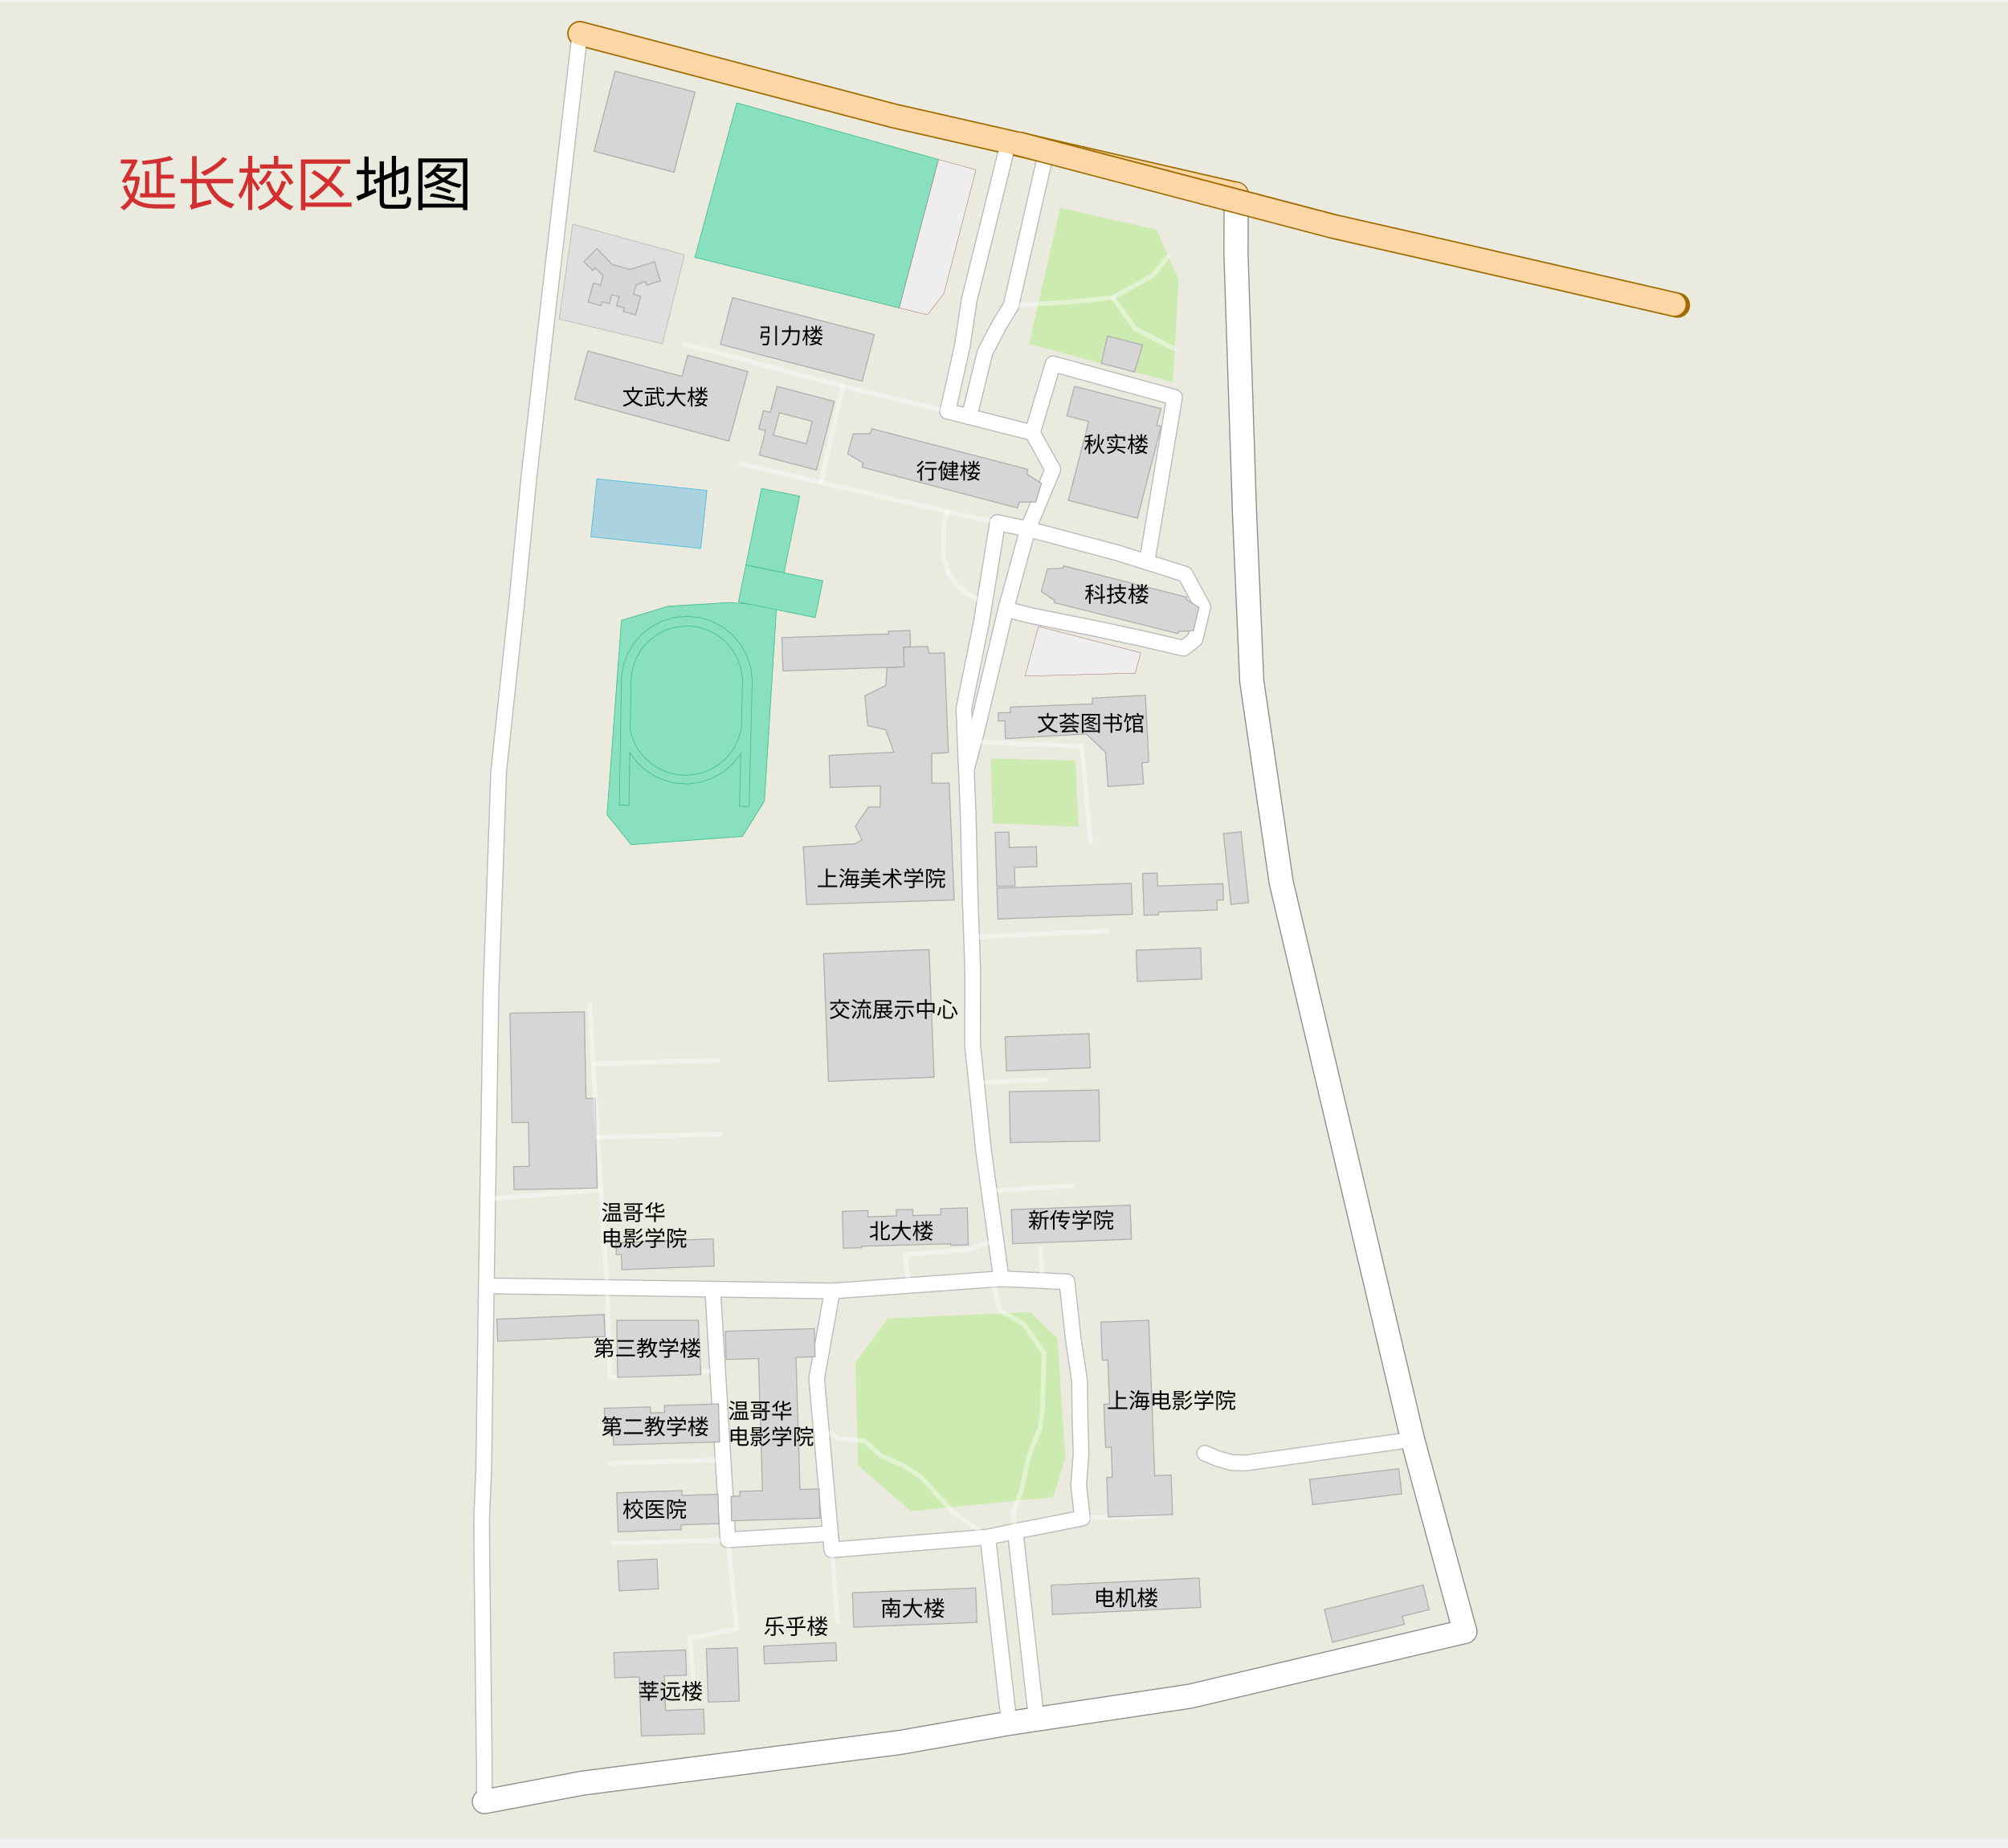
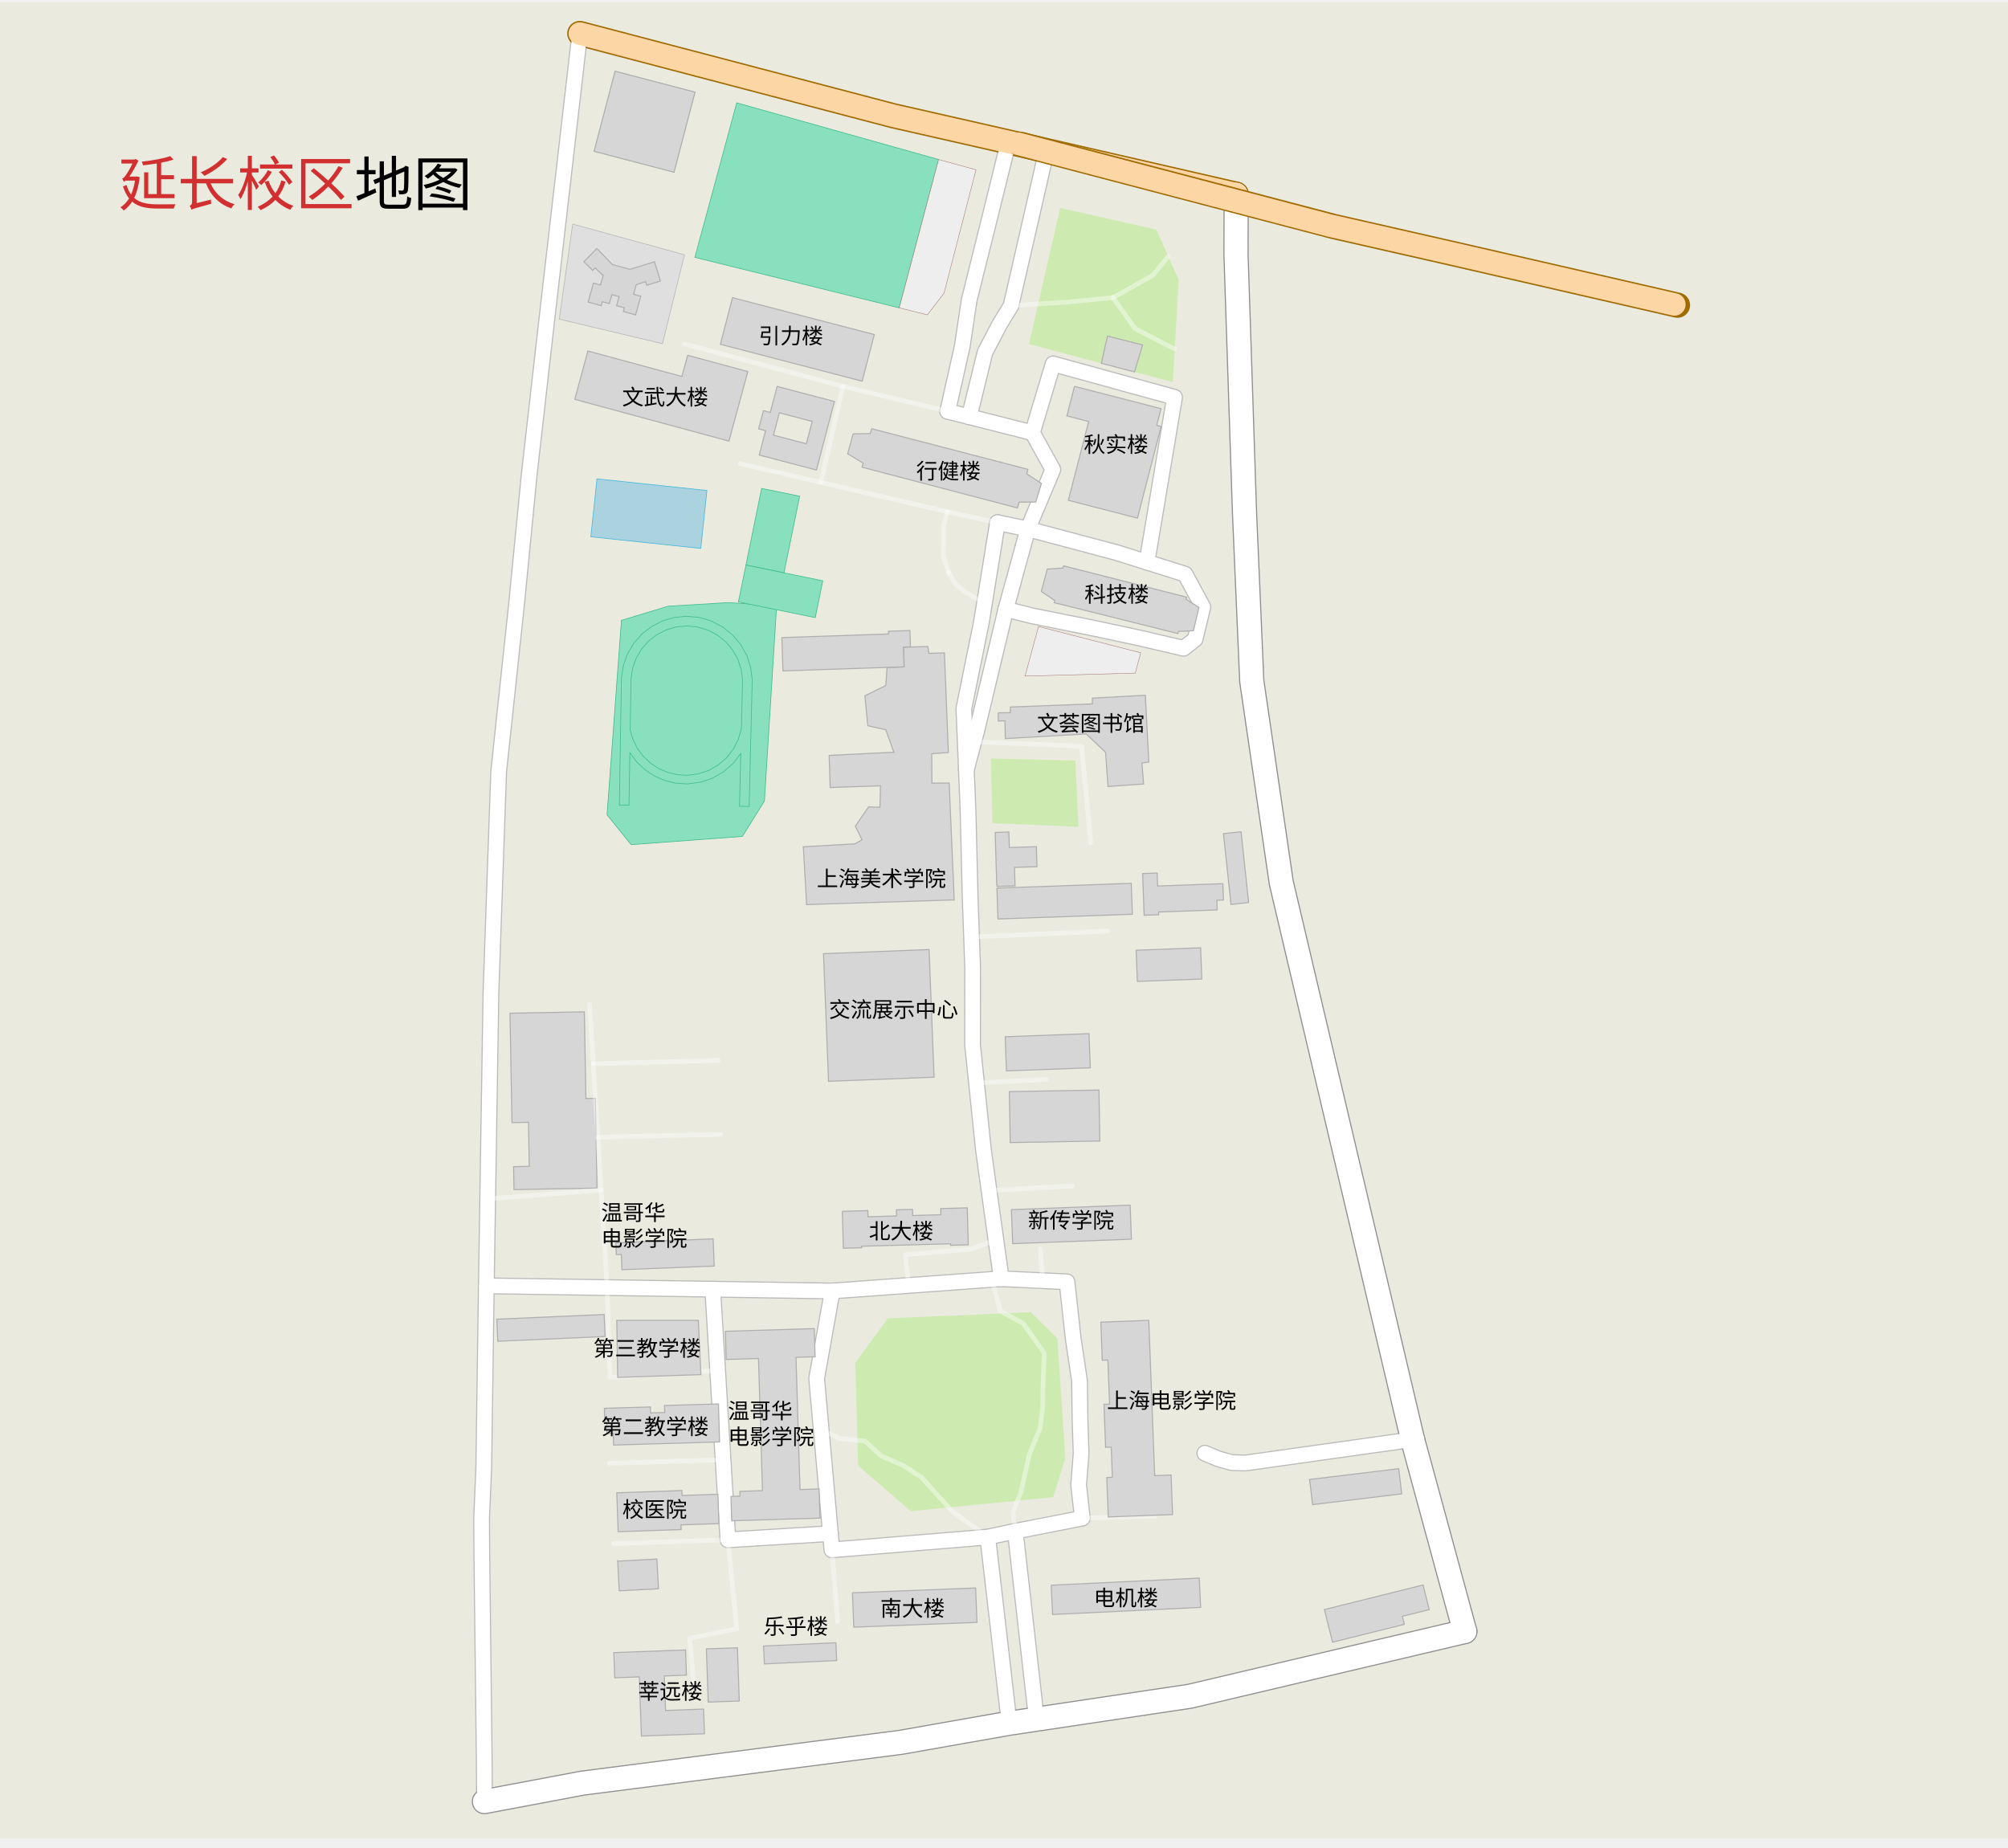
<svg xmlns="http://www.w3.org/2000/svg" id="Layer_1" data-name="Layer 1" viewBox="0 0 1430 1316">
  <defs>
    <style>
      .cls-1 {
        stroke: #8f8f8f;
      }

      .cls-1, .cls-2 {
        stroke-width: 18px;
      }

      .cls-1, .cls-2, .cls-3, .cls-4, .cls-5, .cls-6, .cls-7 {
        fill: none;
        stroke-linecap: round;
        stroke-linejoin: round;
      }

      .cls-8, .cls-9, .cls-10, .cls-11, .cls-12, .cls-13, .cls-14 {
        fill-rule: evenodd;
      }

      .cls-8, .cls-15 {
        fill: #d6d6d6;
        stroke: #afafaf;
        stroke-width: .75px;
      }

      .cls-2 {
        stroke: #a06b00;
      }

      .cls-9 {
        fill: #eee;
        stroke: #a07070;
      }

      .cls-9, .cls-13 {
        stroke-width: .3px;
      }

      .cls-16 {
-         font-family: SourceHanSansSC-Normal-GBpc-EUC-H, 'Source Han Sans SC';
+         font-family: SourceHanSansSC-Normal-GBpc-EUC-H, 'Source Han Sans SC', 'PingFang SC', 'Hiragino Sans GB', 'Noto Sans CJK SC', 'Microsoft YaHei', sans-serif;
        font-size: 15.34px;
      }

      .cls-10 {
        fill: #aad3df;
        stroke: #4ab9d9;
      }

      .cls-10, .cls-11, .cls-14 {
        stroke-width: .5px;
      }

      .cls-3 {
        stroke: rgba(255, 255, 255, .4);
        stroke-width: 3.3px;
      }

      .cls-11 {
        fill: #e0dfdf;
        stroke: #b9b9b9;
      }

      .cls-12 {
        fill: #cdebb0;
      }

      .cls-4 {
        stroke: #bbb;
        stroke-width: 12px;
      }

      .cls-5 {
        stroke-width: 16.4px;
      }

      .cls-5, .cls-6 {
        stroke: #fff;
      }

      .cls-13 {
        fill: #dffce2;
        stroke: #3ced4a;
      }

      .cls-6 {
        stroke-width: 10.4px;
      }

      .cls-14 {
        fill: #88e0be;
        stroke: #44be8f;
      }

      .cls-17 {
-         font-family: SourceHanSansSC-Medium-GBpc-EUC-H, 'Source Han Sans SC';
+         font-family: SourceHanSansSC-Medium-GBpc-EUC-H, 'Source Han Sans SC', 'PingFang SC', 'Hiragino Sans GB', 'Noto Sans CJK SC', 'Microsoft YaHei', sans-serif;
        font-size: 42px;
        font-weight: 500;
      }

      .cls-18 {
        fill: #eaeadf;
      }

      .cls-19 {
        fill: #d22f31;
      }

      .cls-7 {
        stroke: #fcd6a4;
        stroke-width: 16px;
      }
    </style>
  </defs>
  <rect class="cls-18" x="0" y="1.62" width="1430" height="1307.67" />
  <g id="background">
    <path class="cls-12" d="M609.11,970.66l2,73.18,37.56,32.45,101.33-10.02,8.69-27.88-5.7-85.15-18.99-18.72-101.78,4.44-23.11,31.69Z" />
    <path class="cls-14" d="M524.67,73.24l-29.8,110.05,145.54,35.99,28.01-105.67-143.75-40.37Z" />
    <path class="cls-14" d="M442.58,441.8l-10.27,138.47,17.15,21.29,79.21-5.84,15.71-25.2,8.68-138.92-34.09-2.44-43.11,2.59-33.27,10.06Z" />
    <path class="cls-12" d="M754.99,148.09l-22.17,96.91,51.5,13.75,23.63,6.17,27.3,7.25,1.34-23.76,2.79-49.19-7.4-16.6-8.53-19.1-68.46-15.43Z" />
    <path class="cls-11" d="M407.87,159.6l-9.61,67.68,73.53,17.51,15.66-63.32-79.59-21.87Z" />
    <path class="cls-13" d="M438.03,50.72l-14.94,57.04,56.92,14.9,14.93-57.04-56.9-14.9Z" />
    <path class="cls-10" d="M425.14,341.05l-4.38,41.26,78.3,8.29,4.37-41.26-78.29-8.29Z" />
    <path class="cls-9" d="M668.42,113.61l-28.01,105.67,20.03,4.95,11.85-15.47,22.77-87.83-26.64-7.32Z" />
    <path class="cls-12" d="M705.66,540.21l1.07,46.1,7.93.31,53.35,2.18-2.19-47.1-60.16-1.49Z" />
    <path class="cls-14" d="M443.92,473.96l-1.35,8.58-.63,37.92-.88,52.93,6.86.11.63-37.6.13.28,4.84,6.52,5.89,5.58,6.78,4.46,7.46,3.22,7.9,1.88,8.12.48,9-1.16,8.62-2.9,7.88-4.5,6.86-5.97,5.53-7.14-.91,37.56,6.87.18,1.33-55.11.85-35.32-1.14-8.81-2.83-8.5-4.4-7.81-5.81-6.81-6.99-5.58-7.96-4.15-8.58-2.55-8.92-.84-8.74.83-8.41,2.44-7.82,3.99-6.93,5.38-5.8,6.59-4.47,7.56-2.96,8.25ZM450.6,475.69l2.53-7.05,3.8-6.43,4.94-5.63,5.91-4.58,6.66-3.39,7.18-2.09,7.44-.72,7.6.73,7.32,2.17,6.76,3.52,5.97,4.76,4.95,5.81,3.75,6.65,2.42,7.25.98,7.64-.84,34.42-2.06,7.53-3.51,7.06-4.84,6.24-5.95,5.16-6.84,3.93-7.48,2.5-7.84,1.01-7.02-.41-6.85-1.62-6.47-2.8-5.89-3.87-5.12-4.85-4.21-5.65-3.13-6.3-1.95-6.57.6-36.97,1.18-7.45Z" />
    <path class="cls-9" d="M739.57,446.21l-9.56,35.31,78.47-2.11,3.89-14.48-72.8-18.72Z" />
    <path class="cls-14" d="M542.38,347.87l-11.15,54.57,27.09,5.55,11.16-54.58-27.09-5.55Z" />
    <path class="cls-14" d="M531.23,402.45l-5.36,26.25,54.72,11.18,5.37-26.23-27.64-5.65-27.09-5.55Z" />
    <path class="cls-8" d="M363.18,721.62l1.43,77.93,11.74-.22.57,31.36-11.17.2.31,16.38,59.13-1.1-1.18-63.93-6.74.12-1.14-61.71-52.94.97Z" />
    <path class="cls-8" d="M438.03,50.72l-14.94,57.04,56.92,14.9,14.93-57.04-56.9-14.9Z" />
    <path class="cls-8" d="M718.79,777.48l.64,36.3,63.82-1.13-.64-36.3-63.82,1.13Z" />
    <path class="cls-8" d="M709.94,632.51l.78,22,95.69-3.39-.79-22-95.69,3.39Z" />
    <path class="cls-8" d="M543.68,292.44l-3.41,12.98,4.97,1.3-4.56,17.35,40.72,10.68,12.81-48.81-40.79-10.71-4.85,18.51-4.9-1.29ZM555.01,293.99l23.41,6.15-4.19,15.92-23.4-6.14,4.18-15.92Z" />
    <path class="cls-8" d="M943.16,1146.34l5.8,23.27,51.15-12.74-1.43-5.73,19.13-4.77-4.35-17.53-70.29,17.5Z" />
    <path class="cls-8" d="M715.84,738.4l.89,24.3,59.73-2.2-.91-24.31-59.71,2.2Z" />
    <path class="cls-8" d="M353.8,939.56l.69,15.71,76.45-3.39-.7-15.69-76.44,3.37Z" />
    <path class="cls-8" d="M415.81,186.42l6.27,6.16,1.75-1.78,5.7,5.42-1.92,6.79-4.99-1.39-3.76,13.5,9.31,2.59.78-2.83,5,1.37,1.78-6.4,5.16,1.44-1.78,6.39,5.57,1.54-.74,2.61,8.7,2.42,3.68-13.27-5.11-1.43,1.88-6.78,6.7-2.2.8,2.57,9.72-2.97-4.19-13.73-17.55,5.42-12.49-3.47-10.99-11.4-9.28,9.41Z" />
    <path class="cls-8" d="M932.62,1053.7l2.17,17.91,63.46-7.67-2.16-17.91-63.47,7.67Z" />
    <path class="cls-8" d="M813.73,622.18l1.06,29.68,10.32-.37-.07-1.93,41.78-1.5-.24-6.88,4.7-.18-.41-11.64-46.47,1.67-.33-9.24-10.31.37Z" />
    <path class="cls-8" d="M809.12,676.76l.84,22.23,45.9-1.73-.83-22.22-45.91,1.72Z" />
    <path class="cls-8" d="M503.05,1174.34l1.31,37.92,22.11-.75-1.31-37.93-22.11.76Z" />
    <path class="cls-8" d="M708.72,592.89l1.15,38.4,12.99-.39-.4-13.14,16.03-.48-.43-14.24-19.27.58-.32-11.04-9.75.3Z" />
    <path class="cls-8" d="M871.29,593.73l5.36,50.43,12.55-1.35-5.36-50.41-12.55,1.33Z" />
    <path class="cls-8" d="M439.89,1111.85l1.12,21.16,27.91-1.47-1.11-21.16-27.91,1.48Z" />
    <path class="cls-8" d="M788.71,239.35l-4.39,19.39,23.63,6.17,5.73-19.22-24.97-6.34Z" />
    <path class="cls-4" d="M858.01,1035l9.52,3.96,9.55,2.7,9.84.31,119.06-16.7" />
    <path class="cls-4" d="M344.97,1283.11l-.07-24.98-1.79-153.77-.13-23.12,1.52-35.55,1.83-129.9.98-61.91,2.33-147.35,5.49-157.02,12.67-118.61,9.07-92.74,12.17-107.33,23.89-206.95" />
    <path class="cls-4" d="M718.17,101.1l-13.42,54.31-14.52,58.21-4.97,33.1-10.37,46.22" />
    <path class="cls-4" d="M713.08,910.74l29.55,1.39,17.24.81,4.4,40.31,4.52,30.2.36,28.06.77,23.71-1.76,22.42,2.62,23.58-47.77,9.37,15.09,133.84" />
    <path class="cls-4" d="M732,376.75l63.96,17.05,20.84,6.57,27.2,8.59,12.63,23.32-5.55,22.98-8.2,6.44-30.62-7.14-31.7-6.81-45.8-9.19-18.45-4.64" />
    <path class="cls-4" d="M732,376.75l-15.69,57.16" />
    <path class="cls-4" d="M735.26,308.19l14.71-49.02,86.49,23.8-19.66,117.4" />
    <path class="cls-4" d="M718.71,1227.3l-15.29-132.57-110.98,9.12-1.04-11.61-6.58-73.98-3.25-36.41,11.15-62.39,54.54-3.96,59.05-4.28,6.77-.49" />
    <path class="cls-4" d="M723,1090.57l-19.57,4.16" />
    <path class="cls-4" d="M592.72,919.46l-85.16-1.28-75.2-1.13-86.03-1.27" />
    <path class="cls-4" d="M507.56,918.19l3.52,57.94,3.86,63.57,3.46,57.01,72.99-4.47" />
    <path class="cls-4" d="M745.31,107.33l-25.29,110.34-8.24,13.51-10.28,19.69-11.27,45.91" />
    <path class="cls-4" d="M710.37,372.23l-9.15,56.57-2.47,15.29-.77,3.61-11.56,56.97.95,23.28.83,20.33,1.19,29.23,1.52,62.04.99,27.79.78,22.07-.06,54.78,2.82,27.16,4.95,47.95,3.97,28.67,4.89,35.24,3.82,27.53" />
    <path class="cls-4" d="M732,376.75l-21.63-4.52" />
    <path class="cls-4" d="M674.9,292.94l.5.12,14.83,3.71" />
    <path class="cls-4" d="M690.22,296.77l45.04,11.43" />
    <path class="cls-4" d="M735.26,308.19l14.54,26.22-17.81,42.34" />
    <path class="cls-4" d="M716.31,433.91l-20.78,86.87-1.98,7.43-5.35,20.07" />
    <path class="cls-1" d="M880.34,138.34l-.12,42.86,6.06,183.85,5.17,120.05,20.99,143.47,72.47,307.34,21.06,89.35" />
    <path class="cls-1" d="M1005.97,1025.26l37.2,136.69" />
    <path class="cls-1" d="M344.97,1283.11l69.81-13.13,226.65-29.06,77.28-13.62,19.38-2.89,109.29-16.32,195.78-46.14" />
    <path class="cls-2" d="M412.93,23.87l223.04,58.54,82.2,18.69,27.14,6.23,135.03,31.01" />
    <path class="cls-3" d="M674.57,364.49l-2.61,10.2.07,11.58-.35,9.75,3.94,11.88" />
    <path class="cls-3" d="M709.26,883.2l-18.35,6.54-46.4,3.88,2.75,21.88" />
    <path class="cls-3" d="M706.31,911.22l6.13,22.63,16.18,8.61,15.04,21.24-.79,20-.36,18.5-1.77,14.87-7.75,18.85-5.91,26.65-5.73,14.56,1.65,13.44" />
    <path class="cls-3" d="M703.43,1094.73l-25.51-18.53-21.58-23.9-12.97-8.51-15.85-6.89-11.59-10.56-18.06-1.87-13.05-6.21" />
    <path class="cls-3" d="M514.95,1039.7l-80.91,2.48" />
    <path class="cls-3" d="M511.09,976.13l-76.67,4.89-2.05-63.96" />
    <path class="cls-3" d="M518.41,1096.71l-81.49,2.63" />
    <path class="cls-3" d="M592.44,1103.85l4.14,51.14" />
    <path class="cls-3" d="M518.41,1096.71l6.31,63.35-33.58,6.72,3.09,33.98" />
    <path class="cls-3" d="M770.77,1081.2l51.93-1.49" />
    <path class="cls-3" d="M742.63,912.13l-1.85-22.81" />
    <path class="cls-3" d="M704.36,847.96l59.23-3.33" />
    <path class="cls-3" d="M691.91,667.34l96.93-4.24" />
    <path class="cls-3" d="M695.44,771.34l49.62-2.58" />
    <path class="cls-3" d="M687.37,527.95l6.18.26,76.68,3.25,6.6,68.76" />
    <path class="cls-3" d="M511.56,755.2l-89.05,2.48" />
    <path class="cls-3" d="M513.18,807.84l-87.44,2.15" />
    <path class="cls-3" d="M419.89,715.36l2.62,42.31,3.24,52.32,2.32,37.61.73,11.84,3.57,57.62" />
    <path class="cls-3" d="M428.07,847.6l-80.76,6.27" />
    <path class="cls-3" d="M720.02,217.67l39.25-2.42,33.32-3.29,28.44-15.91,10.94-13.43" />
    <path class="cls-3" d="M792.6,211.96l15.62,22.02,23.97,12.4,4.41,2.02" />
    <path class="cls-3" d="M675.62,407.9l4.88,8.27,6.49,5.21,7.88,4.67,6.34,2.75" />
    <path class="cls-3" d="M487.71,245.03l112.53,30.13,74.66,17.78" />
    <path class="cls-3" d="M600.24,275.16l-15.68,68.4" />
    <path class="cls-3" d="M710.37,372.23l-35.79-7.74-90.01-20.93-57.37-13.32" />
    <path class="cls-6" d="M858.01,1035l9.52,3.96,9.55,2.7,9.84.31,119.06-16.7" />
    <path class="cls-6" d="M344.97,1283.11l-.07-24.98-1.79-153.77-.13-23.12,1.52-35.55,1.83-129.9.98-61.91,2.33-147.35,5.49-157.02,12.67-118.61,9.07-92.74,12.17-107.33,23.89-206.95" />
    <path class="cls-6" d="M718.17,101.1l-13.42,54.31-14.52,58.21-4.97,33.1-10.37,46.22" />
    <path class="cls-6" d="M713.08,910.74l29.55,1.39,17.24.81,4.4,40.31,4.52,30.2.36,28.06.77,23.71-1.76,22.42,2.62,23.58-47.77,9.37,15.09,133.84" />
    <path class="cls-6" d="M732,376.75l63.96,17.05,20.84,6.57,27.2,8.59,12.63,23.32-5.55,22.98-8.2,6.44-30.62-7.14-31.7-6.81-45.8-9.19-18.45-4.64" />
    <path class="cls-6" d="M732,376.75l-15.69,57.16" />
    <path class="cls-6" d="M735.26,308.19l14.71-49.02,86.49,23.8-19.66,117.4" />
    <path class="cls-6" d="M718.71,1227.3l-15.29-132.57-110.98,9.12-1.04-11.61-6.58-73.98-3.25-36.41,11.15-62.39,54.54-3.96,59.05-4.28,6.77-.49" />
    <path class="cls-6" d="M723,1090.57l-19.57,4.16" />
    <path class="cls-6" d="M592.72,919.46l-85.16-1.28-75.2-1.13-86.03-1.27" />
    <path class="cls-6" d="M507.56,918.19l3.52,57.94,3.86,63.57,3.46,57.01,72.99-4.47" />
    <path class="cls-6" d="M745.31,107.33l-25.29,110.34-8.24,13.51-10.28,19.69-11.27,45.91" />
    <path class="cls-6" d="M710.37,372.23l-9.15,56.57-2.47,15.29-.77,3.61-11.56,56.97.95,23.28.83,20.33,1.19,29.23,1.52,62.04.99,27.79.78,22.07-.06,54.78,2.82,27.16,4.95,47.95,3.97,28.67,4.89,35.24,3.82,27.53" />
    <path class="cls-6" d="M732,376.75l-21.63-4.52" />
    <path class="cls-6" d="M674.9,292.94l.5.12,14.83,3.71" />
    <path class="cls-6" d="M690.22,296.77l45.04,11.43" />
    <path class="cls-6" d="M735.26,308.19l14.54,26.22-17.81,42.34" />
    <path class="cls-6" d="M716.31,433.91l-20.78,86.87-1.98,7.43-5.35,20.07" />
    <path class="cls-5" d="M880.34,138.34l-.12,42.86,6.06,183.85,5.17,120.05,20.99,143.47,72.47,307.34,21.06,89.35" />
    <path class="cls-5" d="M1005.97,1025.26l37.2,136.69" />
    <path class="cls-5" d="M344.97,1283.11l69.81-13.13,226.65-29.06,77.28-13.62,19.38-2.89,109.29-16.32,195.78-46.14" />
    <path class="cls-7" d="M412.93,23.87l223.04,58.54,82.2,18.69,27.14,6.23,135.03,31.01" />
    <path class="cls-2" d="M727.18,102.87l223.04,58.54,82.2,18.69,27.14,6.23,135.03,31.01" />
    <path class="cls-7" d="M724.98,102.36l223.04,58.54,82.2,18.69,27.14,6.23,135.03,31.01" />
  </g>
  <g id="wenwu_building">
    <path class="cls-8" d="M418.65,249.99l-9.33,34.44,109.82,29.73,13.41-49.52-42.83-11.6-4.09,15.08-66.97-18.13Z" />
    <text class="cls-16" transform="translate(443.06 288.35)">
      <tspan x="0" y="0">文武大楼</tspan>
    </text>
  </g>
  <g id="yinli_building">
    <path class="cls-8" d="M521.65,212.01l-8.63,33.21,100.99,26.27,8.63-33.21-100.99-26.27Z" />
    <text class="cls-16" transform="translate(540.27 244.79)">
      <tspan x="0" y="0">引力楼</tspan>
    </text>
  </g>
  <g id="xingjian_building">
    <path class="cls-8" d="M607.57,309.03l-3.91,14.16,11.06,6.62-.83,2.94,110.64,29.01,1.32-4.13,11.75-.07,4.05-13.27-10.43-6.74.82-3.28-111.23-28.92-1.09,3.45-12.14.22Z" />
    <text class="cls-16" transform="translate(652.45 341.05)">
      <tspan x="0" y="0">行健楼</tspan>
    </text>
  </g>
  <g id="quishi_building">
    <path class="cls-8" d="M765.21,275.16l-5.43,21.04,15.52,4.01-14.47,56.11,49.21,12.71,16.85-65.3-3.13-.81,3.05-11.86-61.6-15.89Z" />
    <text class="cls-16" transform="translate(771.83 322.09)">
      <tspan x="0" y="0">秋实楼</tspan>
    </text>
  </g>
  <g id="keji_building">
    <path class="cls-8" d="M745.8,405.33l-4.23,15.91,9.55,6.44-.38,1.55,88.1,22,.4-1.51,10.68-.51,3.87-16.61-9.18-5.8.42-1.49-87.59-22.31-.35,1.51-11.31.83Z" />
    <text class="cls-16" transform="translate(772.28 428.8)">
      <tspan x="0" y="0">科技楼</tspan>
    </text>
  </g>
  <g id="wenhui_library">
    <path class="cls-8" d="M710.85,507.67l.13,5.81,4.69-.09.26,12.66,57.63-3.33,13.76,13.07,1.76,24.37,25.33-1.81-1.19-14.95,4.9-.68-2.46-47.56-37.75,2.08.12,4.08-58.49,2.25-.05,3.98-8.64.14Z" />
    <text class="cls-16" transform="translate(738.49 520.7)">
      <tspan x="0" y="0">文荟图书馆</tspan>
    </text>
  </g>
  <g id="shanghai_art_college">
    <path class="cls-8" d="M572.1,603.11l2.34,41.13,105.11-3.31-3.61-83.23-12.27.08-.14-20.98,11.85-.81-2.81-70.97-11.01.33-.85-4.9-17.23.5.44,14.01-12.18.51-.91,12.75-14.9,7.32,2.07,21.32,12.82,2.91,5.72,15.98-46.05,2.27.72,22.86,35.85-1.21-.37,15.27-8.12-.26-9.43,13.71,4.73,9.73-4.95,2.86-36.8,2.14Z" />
    <path class="cls-8" d="M556.81,454.1l.79,23.73,86.23-2.92-.46-14.05,5.02-.17-.38-11.62-15.3.52.07,1.94-75.97,2.57Z" />
    <text class="cls-16" transform="translate(581.65 631.29)">
      <tspan x="0" y="0">上海美术学院</tspan>
    </text>
  </g>
  <g id="communication_center">
    <path class="cls-8" d="M586.46,679.22l3.58,90.92,75.16-2.96-3.56-90.9-75.17,2.94Z" />
    <text class="cls-16" transform="translate(590.31 724.51)">
      <tspan x="0" y="0">交流展示中心</tspan>
    </text>
  </g>
  <g id="north_building">
    <path class="cls-8" d="M599.87,862.72l.72,26.3,13.03-.36-.03-1.08,63.4-1.74.03,1.07,12.55-.34-.73-26.32-18.92.53.13,4.36-20.06.57-.12-4.38-11.5.32.12,4.38-20.34.56-.12-4.38-18.18.51Z" />
    <text class="cls-16" transform="translate(618.78 882.34)">
      <tspan x="0" y="0">北大楼</tspan>
    </text>
  </g>
  <g id="vancouver_film_college_2">
    <path class="cls-8" d="M516.56,948.18l.61,20.06,22.99-.69,2.85,94.13-16.1.49.1,3.38-6.45.21.52,17.37,62.88-1.91-.63-20.76-13.61.41-2.85-94.14,13.62-.43-.62-20.04-63.31,1.91Z" />
    <text class="cls-16" transform="translate(518.41 1010.38)">
      <tspan x="0" y="0">温哥华</tspan>
      <tspan x="0" y="18.41">电影学院</tspan>
    </text>
  </g>
  <g id="vancouver_film_college">
    <path class="cls-8" d="M438.56,885.12l.34,8.44,3.57-.14.44,10.89,65.73-2.62-.77-19.35-69.3,2.78Z" />
    <text class="cls-16" transform="translate(428.07 869.15)">
      <tspan x="0" y="0">温哥华</tspan>
      <tspan x="0" y="18.41">电影学院</tspan>
    </text>
  </g>
  <g id="_3rd_teaching_building" data-name="3rd_teaching_building">
    <polygon class="cls-15" points="439.25 940.36 439.89 981.02 499.17 979.02 497.29 940.36 439.25 940.36" />
    <text class="cls-16" transform="translate(422.51 965.84)">
      <tspan x="0" y="0">第三教学楼</tspan>
    </text>
  </g>
  <g id="_2nd_teaching_building" data-name="2nd_teaching_building">
    <path class="cls-8" d="M430.41,1003.02l.3,10.06,1.25-.04.23,7.83,4.53-.13.24,8.45,75.48-2.23-.79-27.06-38.43,1.13.14,4.98-10.08.29-.13-4.24-32.72.96Z" />
    <text class="cls-16" transform="translate(428.07 1021.65)">
      <tspan x="0" y="0">第二教学楼</tspan>
    </text>
  </g>
  <g id="hospital">
    <path class="cls-8" d="M439.25,1063.21l.96,27.71,44.88-1.55-.12-3.32,26.99-.92-.71-20.9-25.51.88-.12-3.51-46.36,1.61Z" />
    <text class="cls-16" transform="translate(443.22 1080.54)">
      <tspan x="0" y="0">校医院</tspan>
    </text>
  </g>
  <g id="xinyuan_building">
    <path class="cls-8" d="M437.13,1177.01l.66,17.94,17.45-.64,1.55,42.12,44.93-1.64-.64-17.56-27.1.99-.9-24.57,15.76-.58-.65-17.94-51.05,1.88Z" />
    <text class="cls-16" transform="translate(454.4 1210.14)">
      <tspan x="0" y="0">莘远楼</tspan>
    </text>
  </g>
  <g id="lehu_building">
    <path class="cls-8" d="M543.77,1172.34l.59,12.71,51.48-2.37-.59-12.71-51.48,2.37Z" />
    <text class="cls-16" transform="translate(543.77 1163.9)">
      <tspan x="0" y="0">乐乎楼</tspan>
    </text>
  </g>
  <g id="south_building">
    <path class="cls-8" d="M607.06,1134.39l.96,24.5,87.73-3.41-.96-24.49-87.73,3.41Z" />
    <text class="cls-16" transform="translate(626.89 1151.03)">
      <tspan x="0" y="0">南大楼</tspan>
    </text>
  </g>
  <g id="dianji_building">
    <path class="cls-8" d="M748.61,1129l1,20.86,105.43-5.05-1-20.86-105.44,5.05Z" />
    <text class="cls-16" transform="translate(778.8 1143.59)">
      <tspan x="0" y="0">电机楼</tspan>
    </text>
  </g>
  <g id="shanghai_film_college">
    <path class="cls-8" d="M783.97,941.66l1.03,27.11,3.99-.14,1.2,31.4-4,.16,1.18,30.63,4-.16.81,21.48-3.99.16,1.08,28.11,45.78-1.74-1.06-28.13-11.68.44-4.21-110.62-34.12,1.29Z" />
    <text class="cls-16" transform="translate(788.3 1003.02)">
      <tspan x="0" y="0">上海电影学院</tspan>
    </text>
  </g>
  <g id="news_communication_college">
    <path class="cls-8" d="M720.27,861.52l.92,24.24,84.56-3.2-.91-24.24-84.57,3.19Z" />
    <text class="cls-16" transform="translate(732.1 874.63)">
      <tspan x="0" y="0">新传学院</tspan>
    </text>
  </g>
  <text class="cls-17" transform="translate(84.37 146.26)">
    <tspan class="cls-19" x="0" y="0">延长校区</tspan>
    <tspan x="168" y="0">地图</tspan>
  </text>
</svg>
